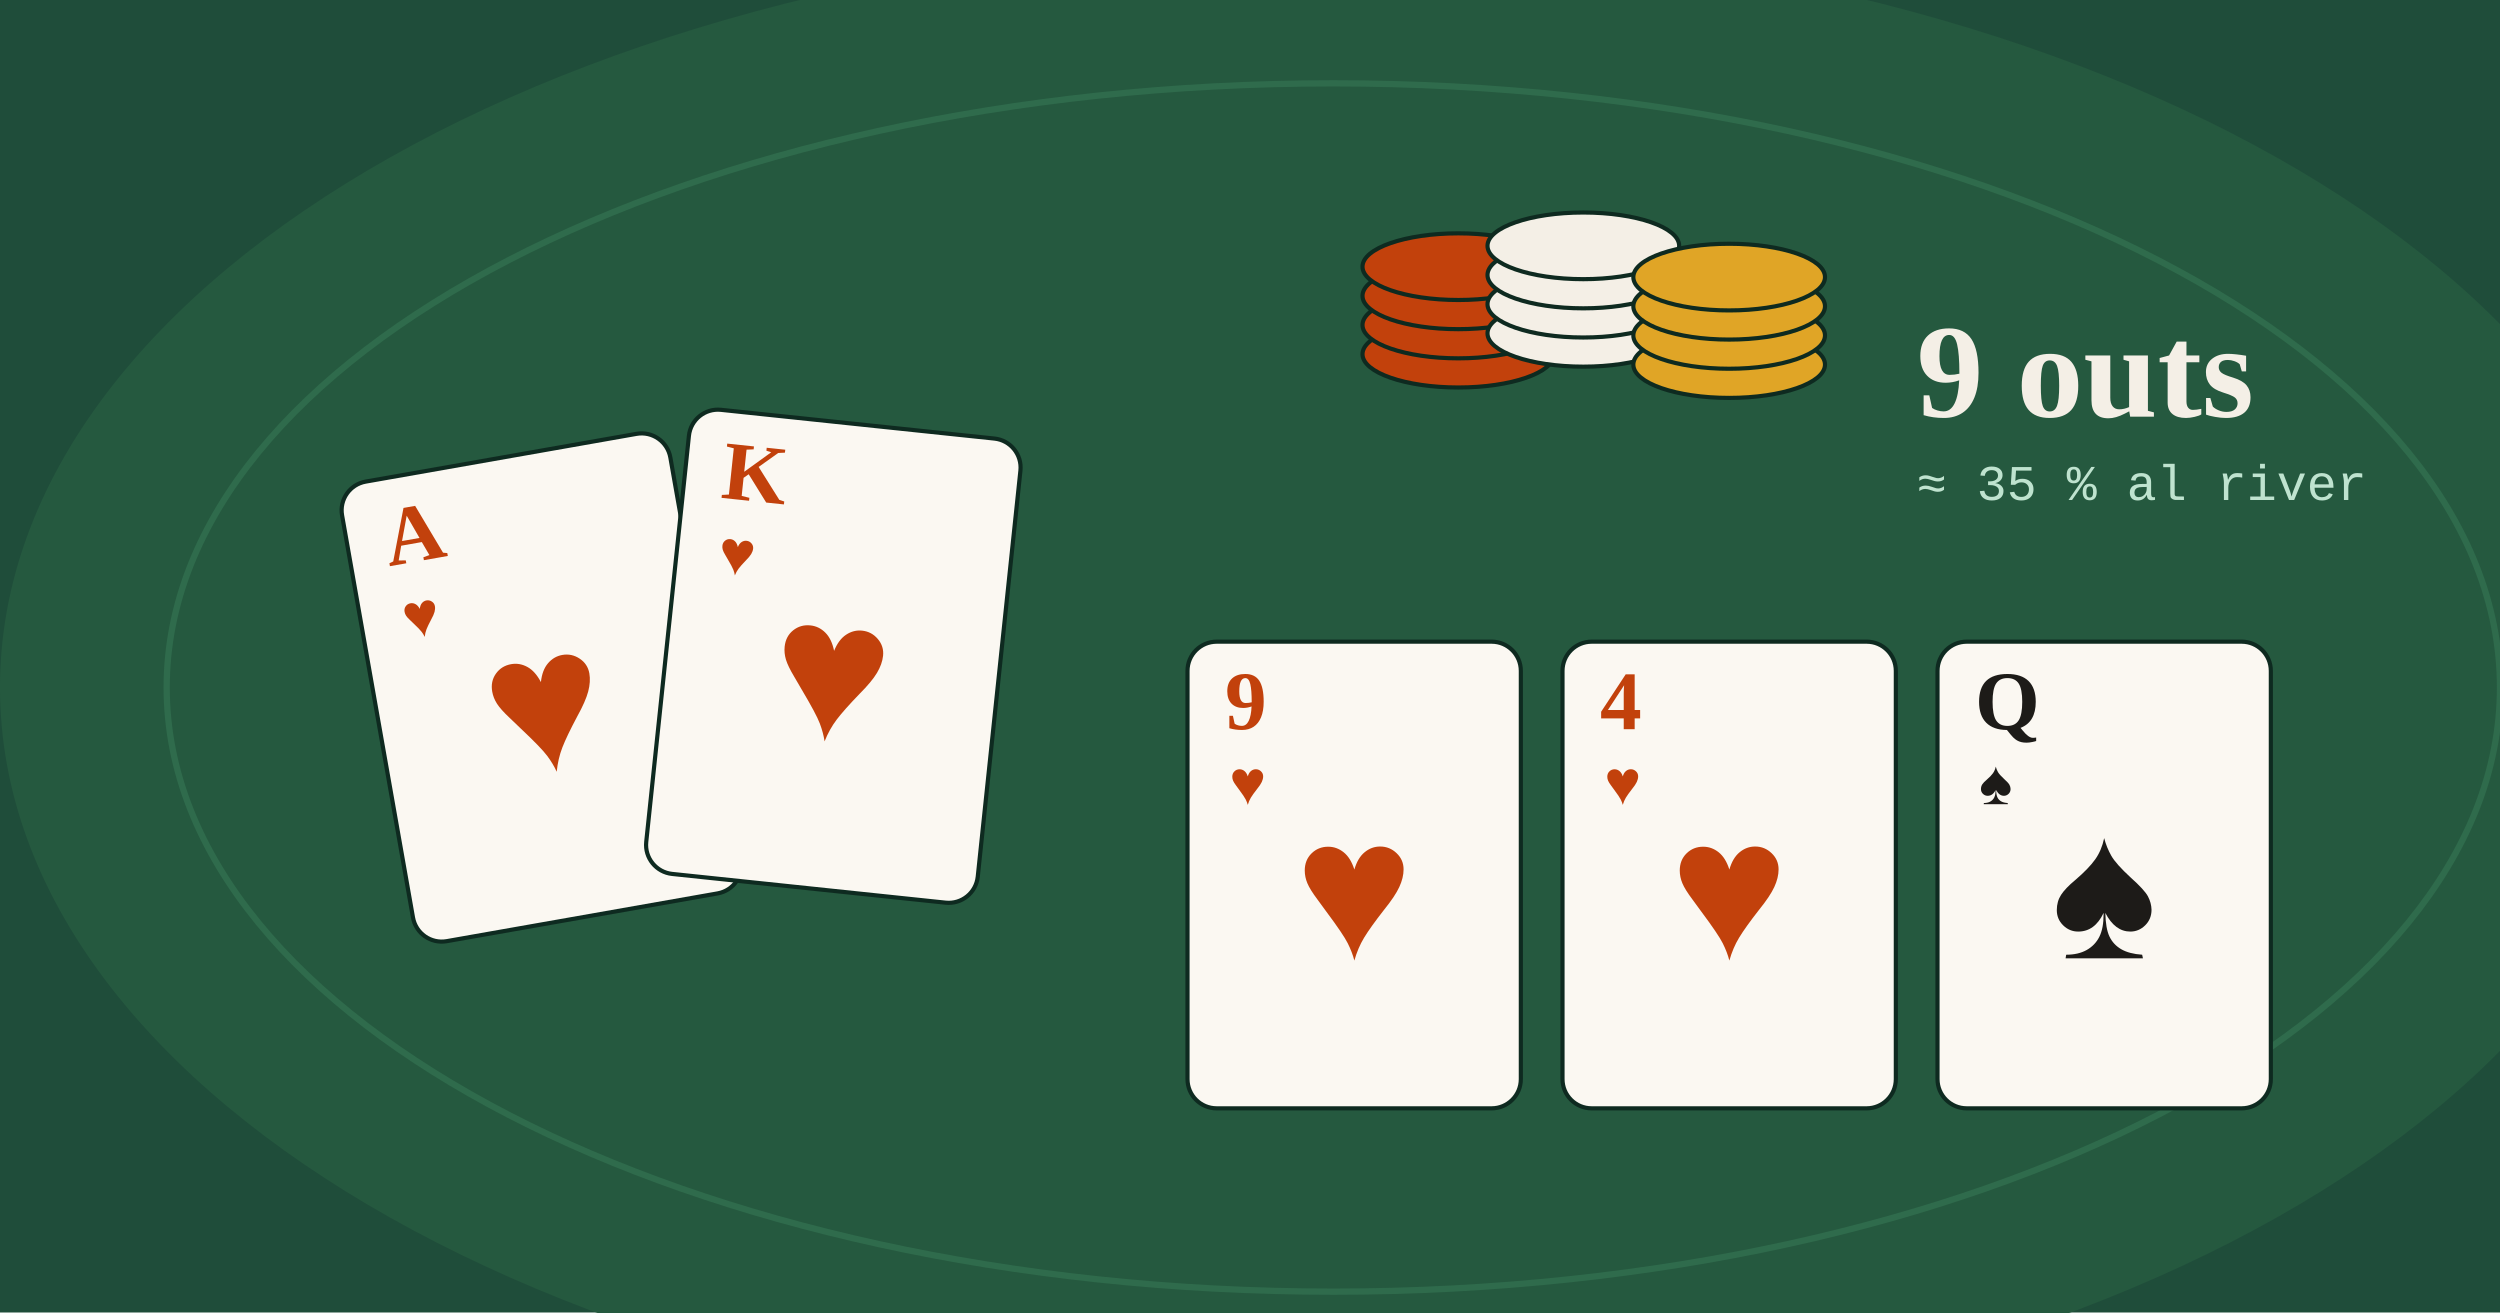
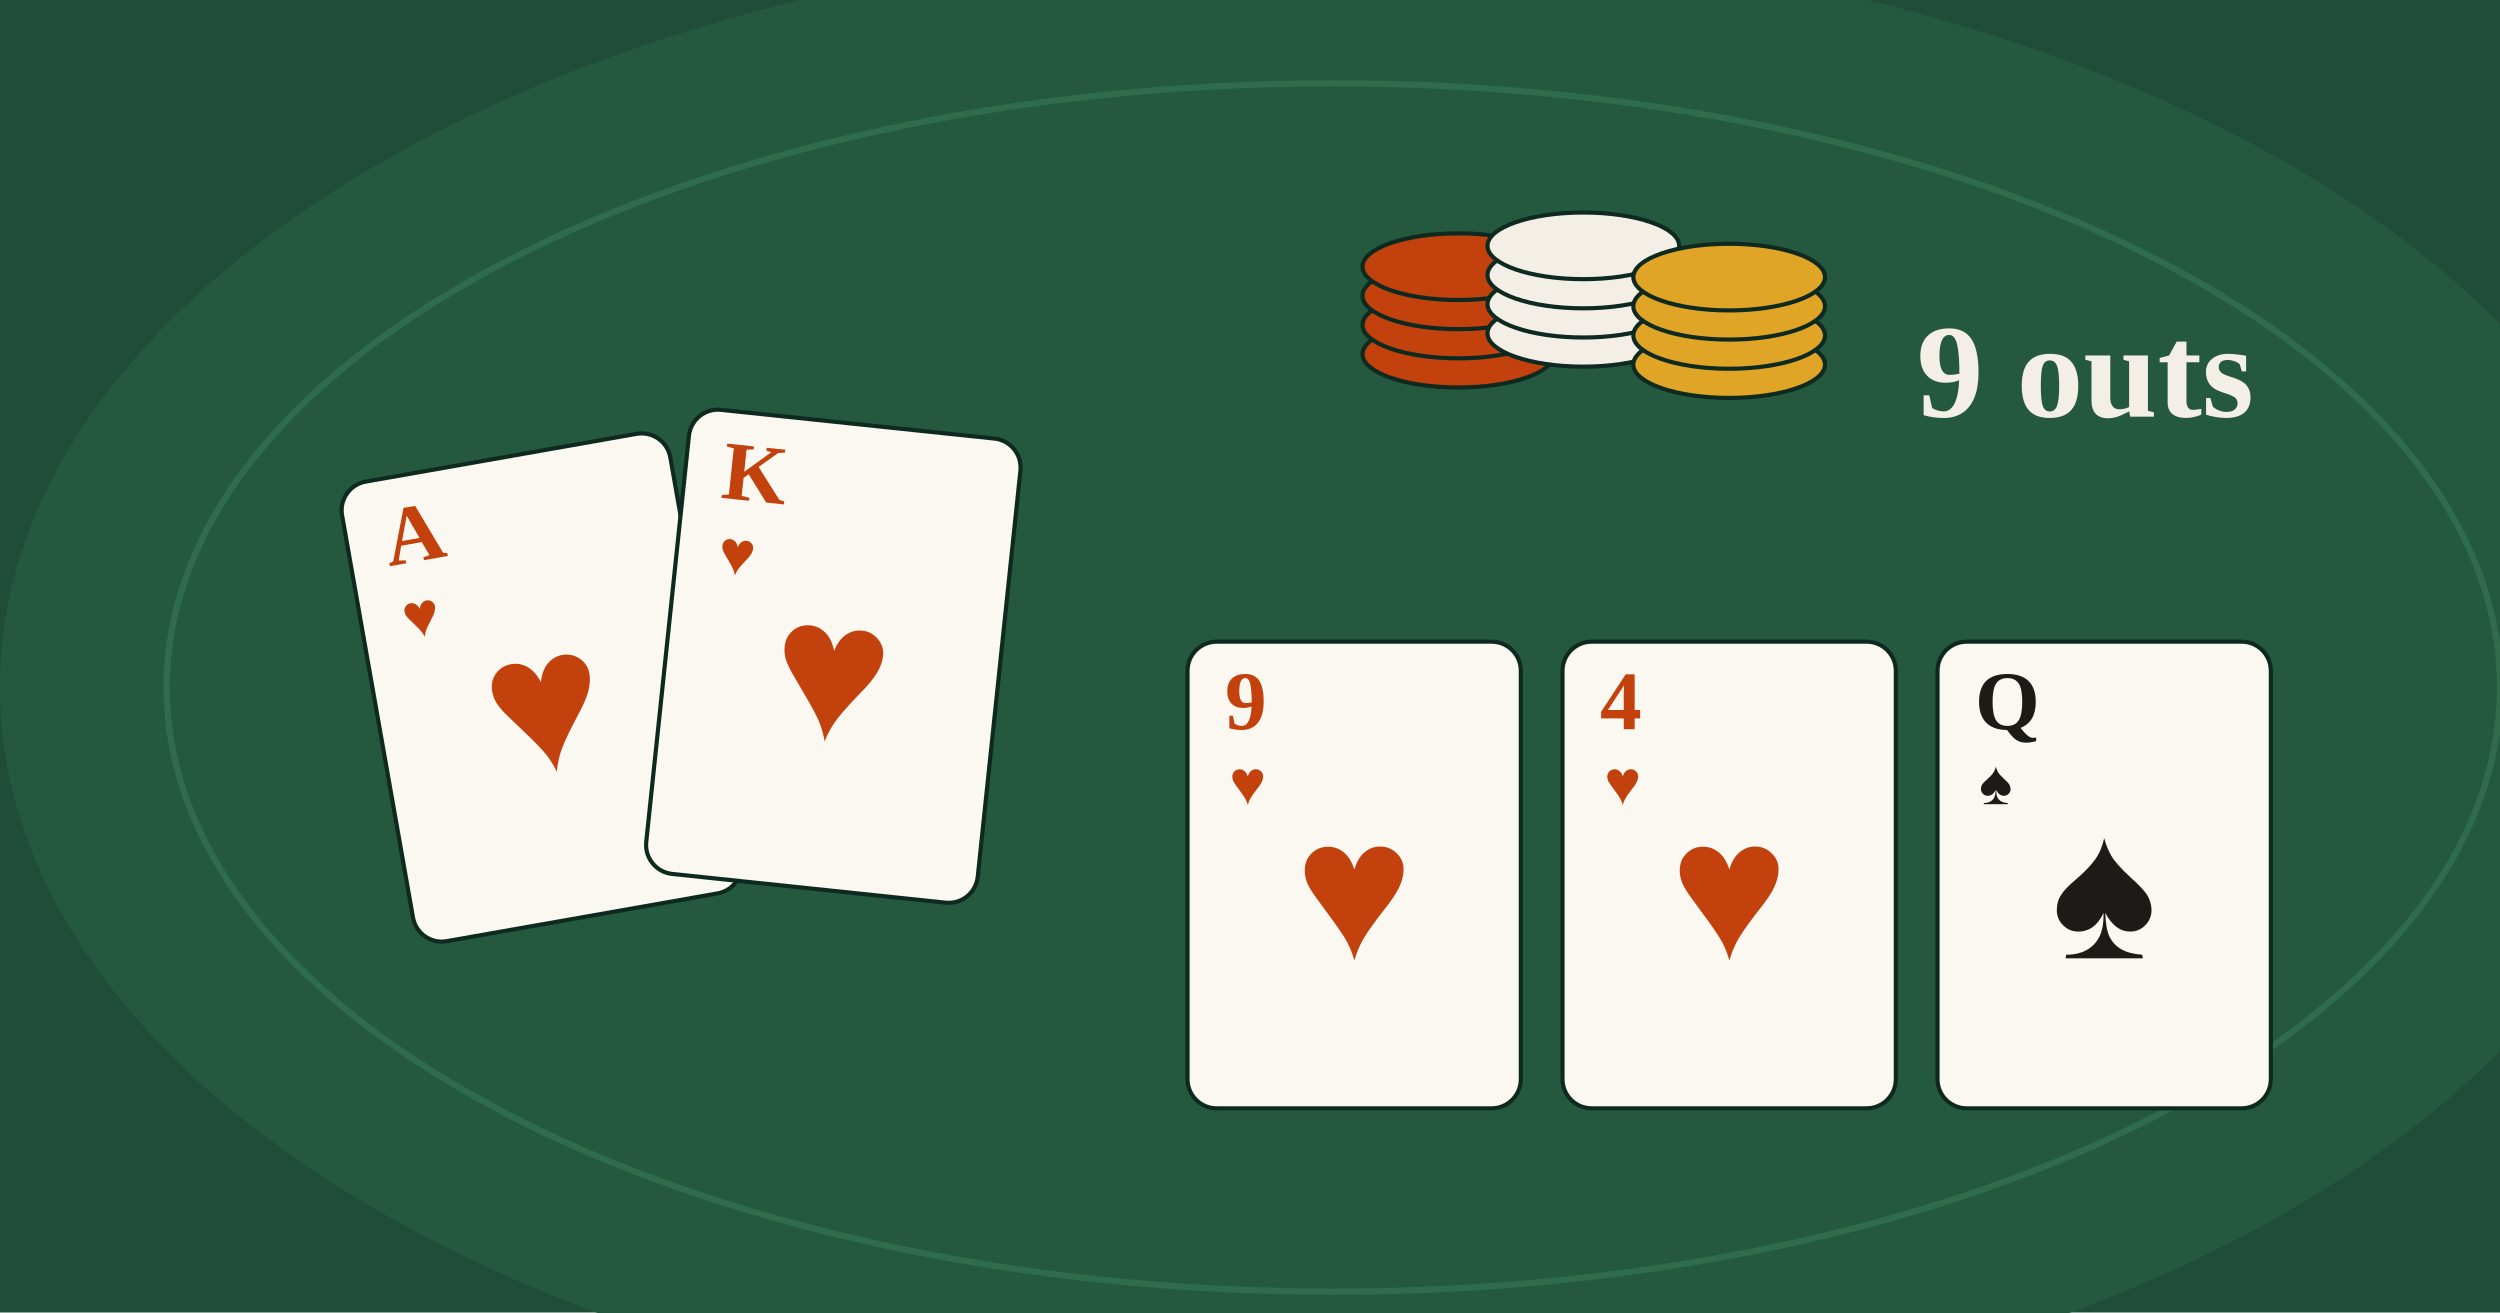
<svg xmlns="http://www.w3.org/2000/svg" viewBox="0 0 1200 630" width="1200" height="630" role="img" aria-label="Mesa de póker con un proyecto de color de corazones en el flop">
  <rect width="1200" height="630" fill="#1F4D3A" />
  <ellipse cx="640" cy="330" rx="640" ry="360" fill="#25593F" />
  <ellipse cx="640" cy="330" rx="560" ry="290" fill="none" stroke="#2F6B4C" stroke-width="3" />
  <ellipse cx="700" cy="170" rx="46" ry="16" fill="#C2410C" stroke="#0E2A20" stroke-width="2" />
  <ellipse cx="700" cy="156" rx="46" ry="16" fill="#C2410C" stroke="#0E2A20" stroke-width="2" />
  <ellipse cx="700" cy="142" rx="46" ry="16" fill="#C2410C" stroke="#0E2A20" stroke-width="2" />
  <ellipse cx="700" cy="128" rx="46" ry="16" fill="#C2410C" stroke="#0E2A20" stroke-width="2" />
  <ellipse cx="760" cy="160" rx="46" ry="16" fill="#F4EFE6" stroke="#0E2A20" stroke-width="2" />
  <ellipse cx="760" cy="146" rx="46" ry="16" fill="#F4EFE6" stroke="#0E2A20" stroke-width="2" />
  <ellipse cx="760" cy="132" rx="46" ry="16" fill="#F4EFE6" stroke="#0E2A20" stroke-width="2" />
  <ellipse cx="760" cy="118" rx="46" ry="16" fill="#F4EFE6" stroke="#0E2A20" stroke-width="2" />
  <ellipse cx="830" cy="175" rx="46" ry="16" fill="#E0A526" stroke="#0E2A20" stroke-width="2" />
  <ellipse cx="830" cy="161" rx="46" ry="16" fill="#E0A526" stroke="#0E2A20" stroke-width="2" />
  <ellipse cx="830" cy="147" rx="46" ry="16" fill="#E0A526" stroke="#0E2A20" stroke-width="2" />
  <ellipse cx="830" cy="133" rx="46" ry="16" fill="#E0A526" stroke="#0E2A20" stroke-width="2" />
  <g transform="translate(260 330) rotate(-10)">
    <rect x="-80" y="-112" width="160" height="224" rx="14" fill="#FBF8F2" stroke="#0E2A20" stroke-width="2" />
    <text x="-62" y="-70" font-family="Fraunces,Georgia,'Times New Roman',serif" font-size="40" font-weight="700" fill="#C2410C">A</text>
    <text x="-60" y="-34" font-size="30" fill="#C2410C">♥</text>
    <text x="0" y="40" font-size="96" fill="#C2410C" text-anchor="middle">♥</text>
  </g>
  <g transform="translate(400 315) rotate(6)">
    <rect x="-80" y="-112" width="160" height="224" rx="14" fill="#FBF8F2" stroke="#0E2A20" stroke-width="2" />
    <text x="-62" y="-70" font-family="Fraunces,Georgia,'Times New Roman',serif" font-size="40" font-weight="700" fill="#C2410C">K</text>
    <text x="-60" y="-34" font-size="30" fill="#C2410C">♥</text>
    <text x="0" y="40" font-size="96" fill="#C2410C" text-anchor="middle">♥</text>
  </g>
  <g transform="translate(650 420) rotate(0)">
    <rect x="-80" y="-112" width="160" height="224" rx="14" fill="#FBF8F2" stroke="#0E2A20" stroke-width="2" />
    <text x="-62" y="-70" font-family="Fraunces,Georgia,'Times New Roman',serif" font-size="40" font-weight="700" fill="#C2410C">9</text>
    <text x="-60" y="-34" font-size="30" fill="#C2410C">♥</text>
    <text x="0" y="40" font-size="96" fill="#C2410C" text-anchor="middle">♥</text>
  </g>
  <g transform="translate(830 420) rotate(0)">
    <rect x="-80" y="-112" width="160" height="224" rx="14" fill="#FBF8F2" stroke="#0E2A20" stroke-width="2" />
    <text x="-62" y="-70" font-family="Fraunces,Georgia,'Times New Roman',serif" font-size="40" font-weight="700" fill="#C2410C">4</text>
    <text x="-60" y="-34" font-size="30" fill="#C2410C">♥</text>
    <text x="0" y="40" font-size="96" fill="#C2410C" text-anchor="middle">♥</text>
  </g>
  <g transform="translate(1010 420) rotate(0)">
    <rect x="-80" y="-112" width="160" height="224" rx="14" fill="#FBF8F2" stroke="#0E2A20" stroke-width="2" />
    <text x="-62" y="-70" font-family="Fraunces,Georgia,'Times New Roman',serif" font-size="40" font-weight="700" fill="#1D1B18">Q</text>
    <text x="-60" y="-34" font-size="30" fill="#1D1B18">♠</text>
    <text x="0" y="40" font-size="96" fill="#1D1B18" text-anchor="middle">♠</text>
  </g>
  <text x="920" y="200" font-family="Fraunces,Georgia,'Times New Roman',serif" font-size="64" font-weight="700" fill="#F4EFE6">9 outs</text>
-   <text x="920" y="240" font-family="'IBM Plex Mono',Consolas,'Courier New',monospace" font-size="24" fill="#BFE3CF">≈ 35 % al river</text>
</svg>
